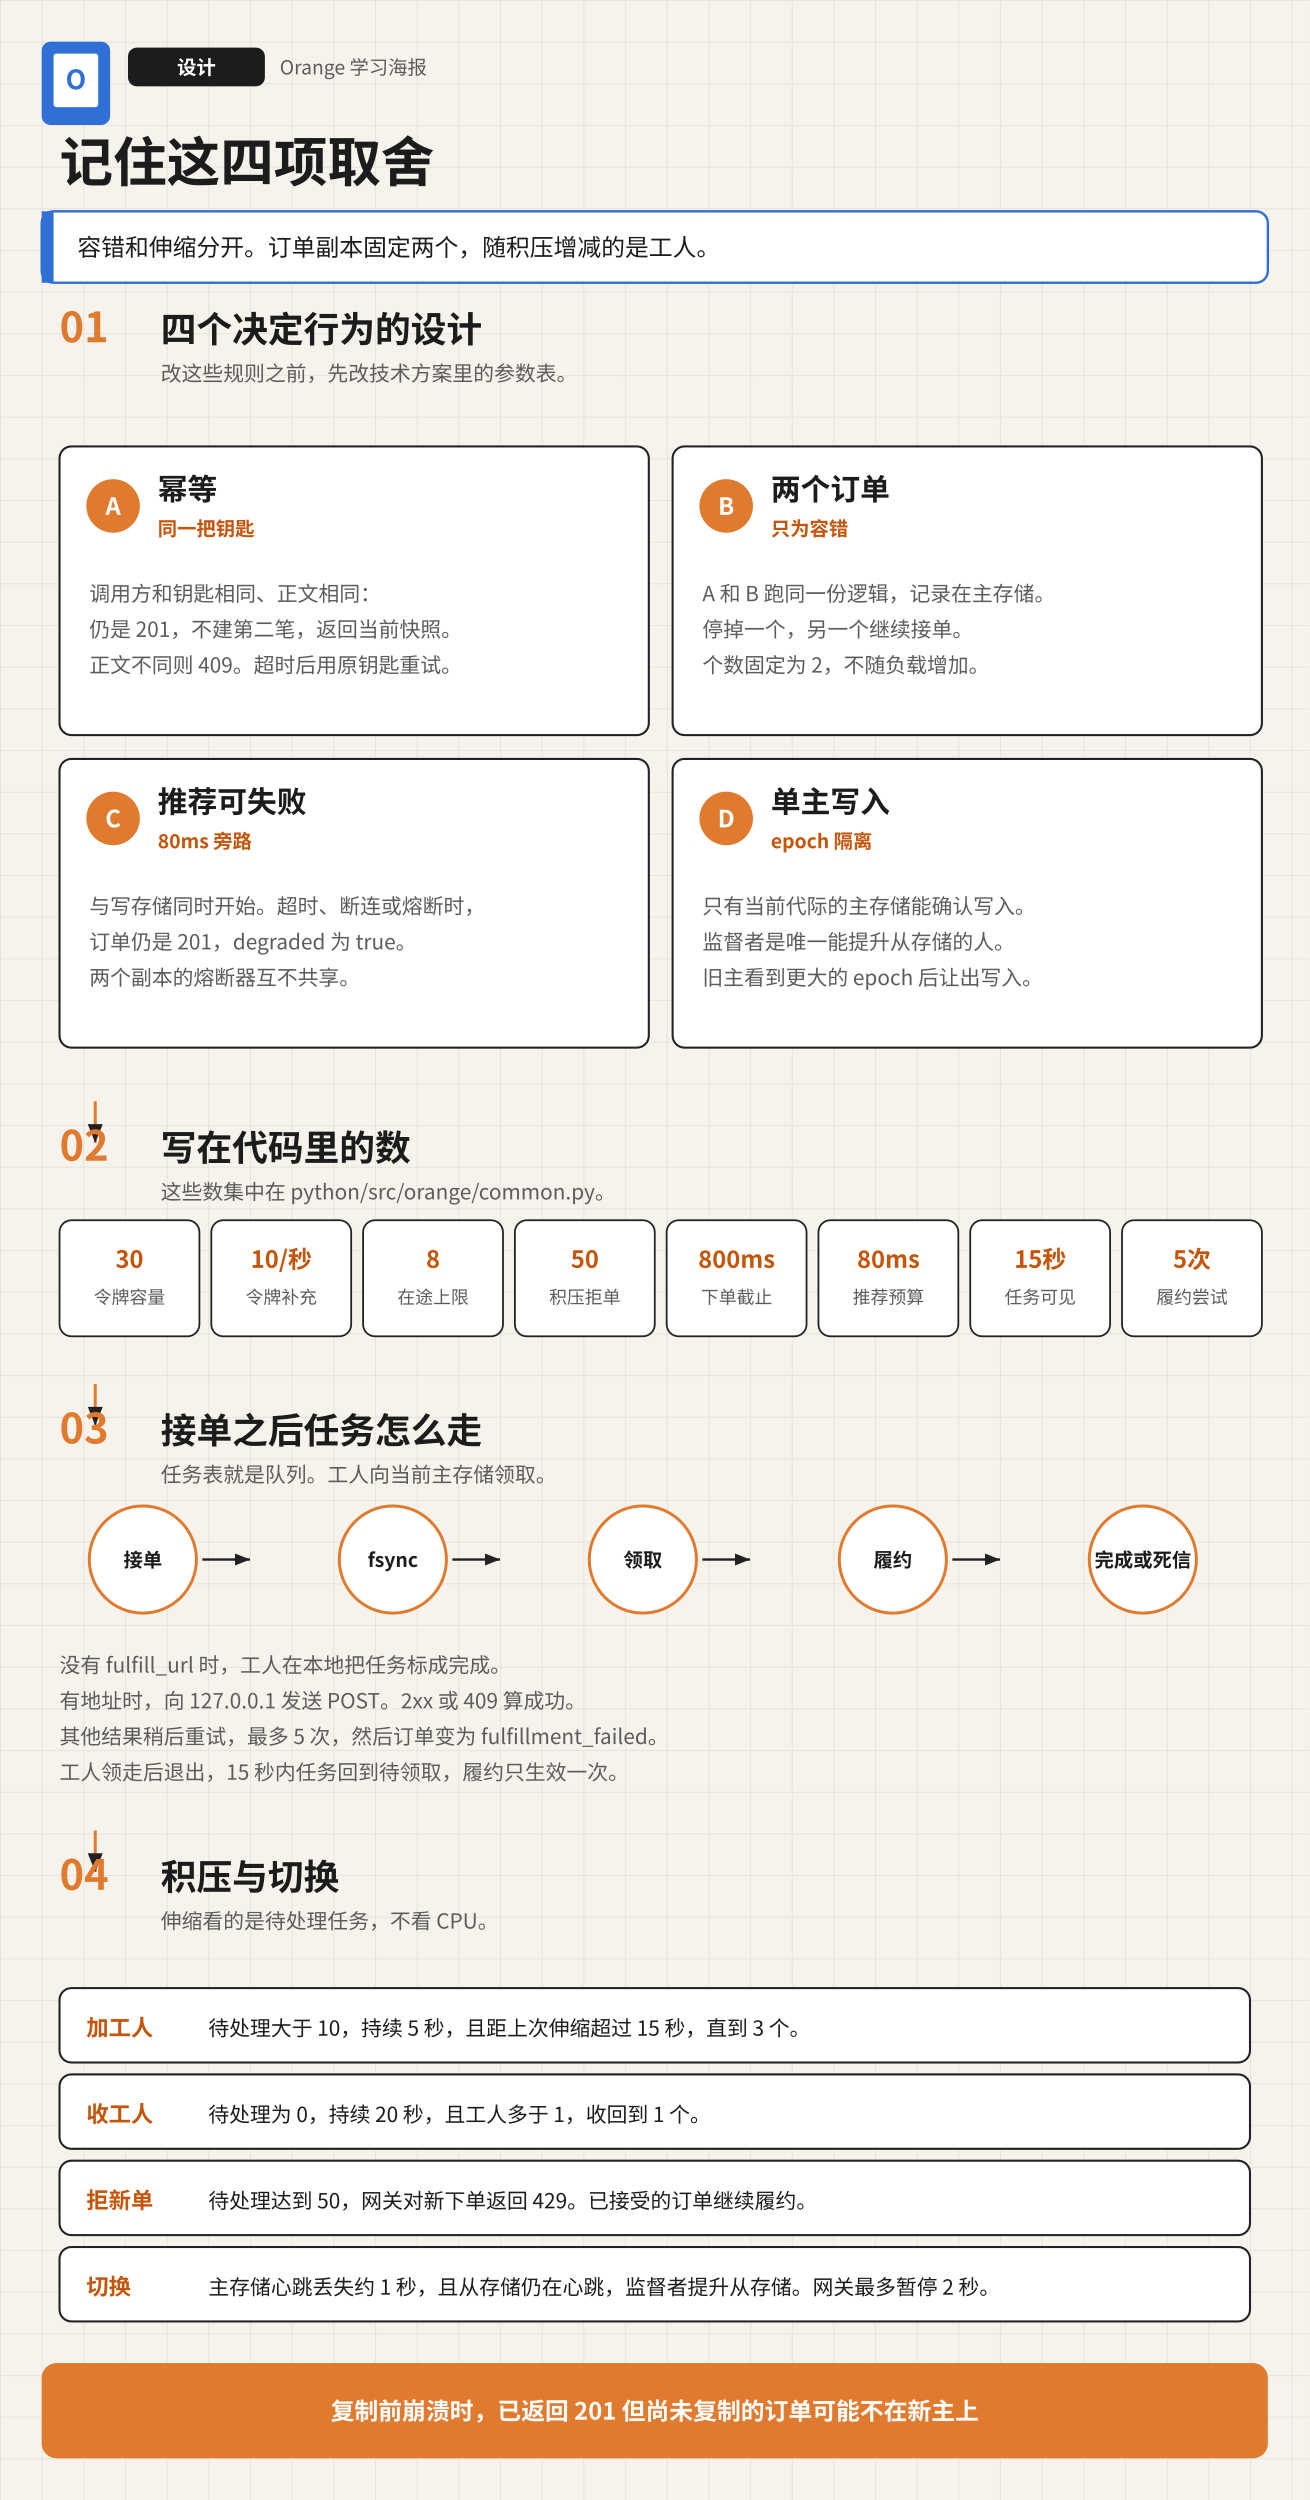
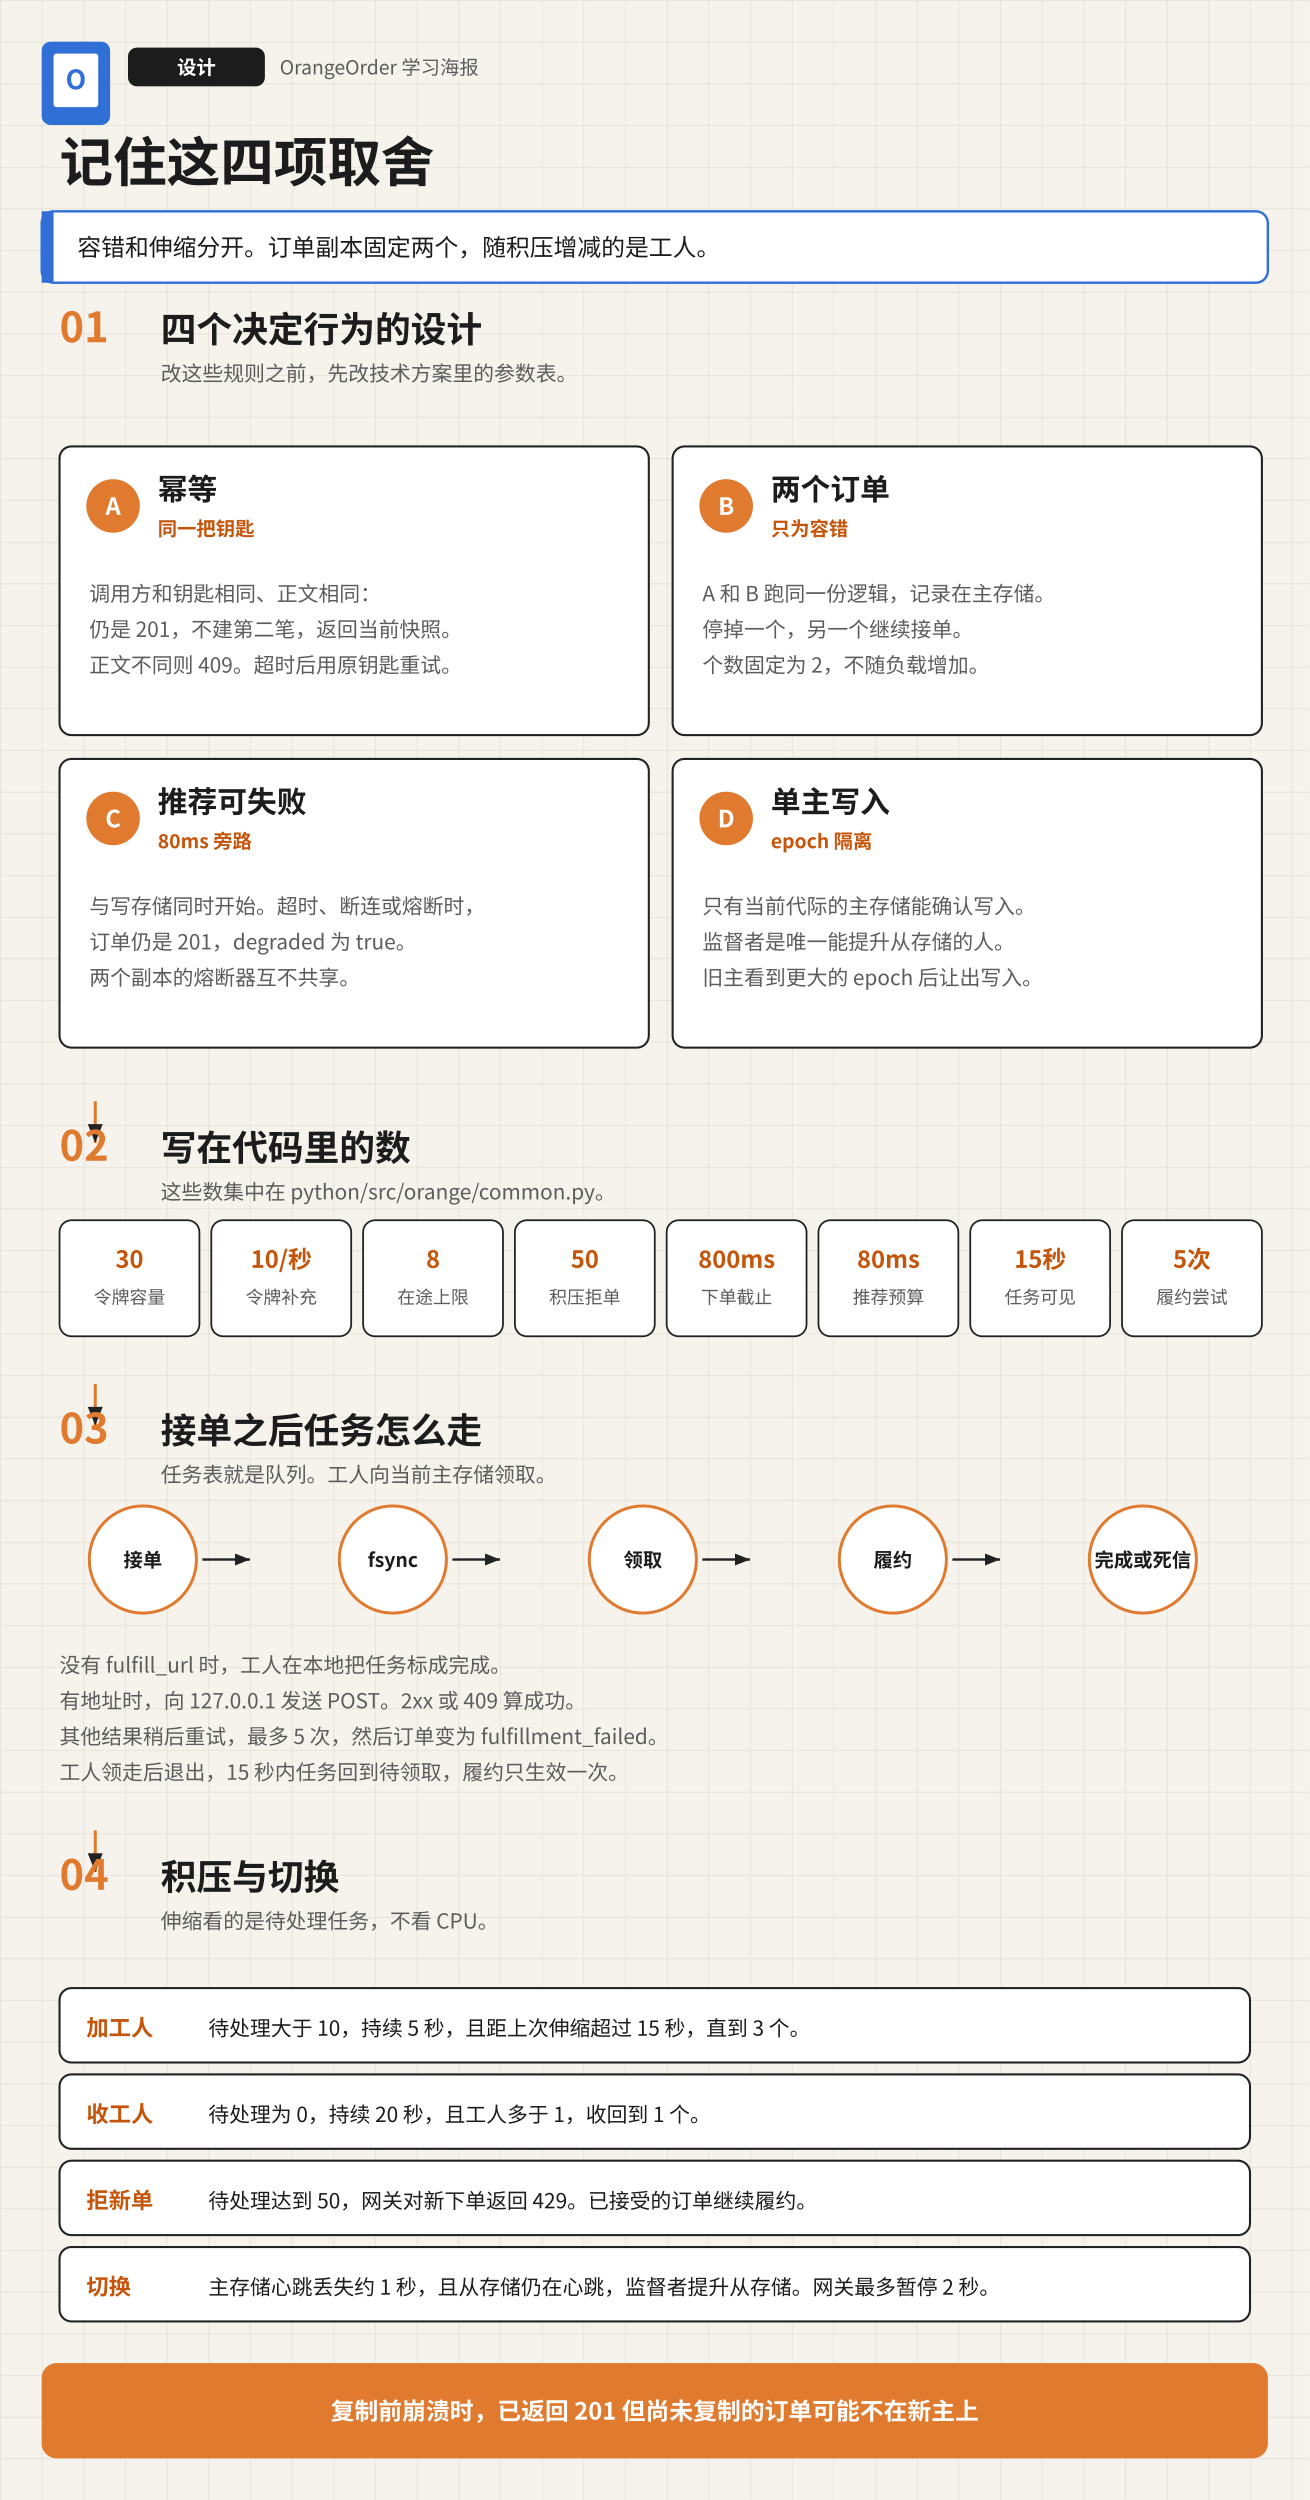
<svg xmlns="http://www.w3.org/2000/svg" viewBox="0 0 880 1680" width="880" height="1680" role="img">
  <defs>
    <pattern id="grid" width="28" height="28" patternUnits="userSpaceOnUse">
      <path d="M 28 0 L 0 0 0 28" fill="none" stroke="#e4e0d6" stroke-width="1" />
    </pattern>
    <marker id="arrow" viewBox="0 0 10 10" refX="9" refY="5" markerWidth="7" markerHeight="7" orient="auto">
      <path d="M 0 1.4 L 9 5 L 0 8.6 z" fill="#222222" />
    </marker>
    <marker id="arrow-muted" viewBox="0 0 10 10" refX="9" refY="5" markerWidth="7" markerHeight="7" orient="auto">
      <path d="M 0 1.4 L 9 5 L 0 8.6 z" fill="#777777" />
    </marker>
  </defs>
  <rect width="880" height="1680" fill="#f6f3ec" />
  <rect width="880" height="1680" fill="url(#grid)" />
  <rect x="28" y="28" width="46" height="56" rx="6" fill="#2f6fd6" />
  <rect x="36" y="36" width="30" height="36" rx="2" fill="#ffffff" />
  <text x="51" y="60" font-size="18" fill="#2f6fd6" text-anchor="middle" font-weight="700" font-family="Noto Sans CJK SC, Noto Sans CJK JP, sans-serif">O</text>
  <rect x="86" y="32" width="92" height="26" rx="6" fill="#1c1c1c" />
  <text x="132" y="50" font-size="13" fill="#ffffff" text-anchor="middle" font-weight="600" font-family="Noto Sans CJK SC, Noto Sans CJK JP, sans-serif">设计</text>
-   <text x="188" y="50" font-size="13" fill="#5c5c5c" text-anchor="start" font-weight="500" font-family="Noto Sans CJK SC, Noto Sans CJK JP, sans-serif">Orange 学习海报</text>
+   <text x="188" y="50" font-size="13" fill="#5c5c5c" text-anchor="start" font-weight="500" font-family="Noto Sans CJK SC, Noto Sans CJK JP, sans-serif">OrangeOrder 学习海报</text>
  <text x="40" y="122" font-size="36" fill="#1c1c1c" text-anchor="start" font-weight="700" font-family="Noto Sans CJK SC, Noto Sans CJK JP, sans-serif">记住这四项取舍</text>
  <rect x="28" y="142" width="824" height="48" rx="8" fill="#ffffff" stroke="#2f6fd6" stroke-width="1.6" />
  <rect x="28" y="142" width="8" height="48" fill="#2f6fd6" />
  <text x="52" y="172" font-size="16" fill="#1c1c1c" text-anchor="start" font-weight="500" font-family="Noto Sans CJK SC, Noto Sans CJK JP, sans-serif">容错和伸缩分开。订单副本固定两个，随积压增减的是工人。</text>
  <text x="40" y="230" font-size="28" fill="#e07a2f" text-anchor="start" font-weight="700" font-family="Noto Sans CJK SC, Noto Sans CJK JP, sans-serif">01</text>
  <text x="108" y="230" font-size="24" fill="#1c1c1c" text-anchor="start" font-weight="700" font-family="Noto Sans CJK SC, Noto Sans CJK JP, sans-serif">四个决定行为的设计</text>
  <text x="108" y="256" font-size="14" fill="#5c5c5c" text-anchor="start" font-weight="400" font-family="Noto Sans CJK SC, Noto Sans CJK JP, sans-serif">改这些规则之前，先改技术方案里的参数表。</text>
  <rect x="40" y="300" width="396" height="194" rx="8" fill="#ffffff" stroke="#222222" stroke-width="1.4" />
  <circle cx="76" cy="340" r="18" fill="#e07a2f" />
  <text x="76" y="346" font-size="16" fill="#fff" text-anchor="middle" font-weight="700" font-family="Noto Sans CJK SC, Noto Sans CJK JP, sans-serif">A</text>
  <text x="106" y="336" font-size="20" fill="#1c1c1c" text-anchor="start" font-weight="700" font-family="Noto Sans CJK SC, Noto Sans CJK JP, sans-serif">幂等</text>
  <text x="106" y="360" font-size="13" fill="#c4550a" text-anchor="start" font-weight="600" font-family="Noto Sans CJK SC, Noto Sans CJK JP, sans-serif">同一把钥匙</text>
  <text x="60" y="404" font-size="14" fill="#5c5c5c" text-anchor="start" font-weight="400" font-family="Noto Sans CJK SC, Noto Sans CJK JP, sans-serif">调用方和钥匙相同、正文相同：</text>
  <text x="60" y="428" font-size="14" fill="#5c5c5c" text-anchor="start" font-weight="400" font-family="Noto Sans CJK SC, Noto Sans CJK JP, sans-serif">仍是 201，不建第二笔，返回当前快照。</text>
  <text x="60" y="452" font-size="14" fill="#5c5c5c" text-anchor="start" font-weight="400" font-family="Noto Sans CJK SC, Noto Sans CJK JP, sans-serif">正文不同则 409。超时后用原钥匙重试。</text>
  <rect x="452" y="300" width="396" height="194" rx="8" fill="#ffffff" stroke="#222222" stroke-width="1.4" />
  <circle cx="488" cy="340" r="18" fill="#e07a2f" />
  <text x="488" y="346" font-size="16" fill="#fff" text-anchor="middle" font-weight="700" font-family="Noto Sans CJK SC, Noto Sans CJK JP, sans-serif">B</text>
  <text x="518" y="336" font-size="20" fill="#1c1c1c" text-anchor="start" font-weight="700" font-family="Noto Sans CJK SC, Noto Sans CJK JP, sans-serif">两个订单</text>
  <text x="518" y="360" font-size="13" fill="#c4550a" text-anchor="start" font-weight="600" font-family="Noto Sans CJK SC, Noto Sans CJK JP, sans-serif">只为容错</text>
  <text x="472" y="404" font-size="14" fill="#5c5c5c" text-anchor="start" font-weight="400" font-family="Noto Sans CJK SC, Noto Sans CJK JP, sans-serif">A 和 B 跑同一份逻辑，记录在主存储。</text>
  <text x="472" y="428" font-size="14" fill="#5c5c5c" text-anchor="start" font-weight="400" font-family="Noto Sans CJK SC, Noto Sans CJK JP, sans-serif">停掉一个，另一个继续接单。</text>
  <text x="472" y="452" font-size="14" fill="#5c5c5c" text-anchor="start" font-weight="400" font-family="Noto Sans CJK SC, Noto Sans CJK JP, sans-serif">个数固定为 2，不随负载增加。</text>
  <rect x="40" y="510" width="396" height="194" rx="8" fill="#ffffff" stroke="#222222" stroke-width="1.4" />
  <circle cx="76" cy="550" r="18" fill="#e07a2f" />
  <text x="76" y="556" font-size="16" fill="#fff" text-anchor="middle" font-weight="700" font-family="Noto Sans CJK SC, Noto Sans CJK JP, sans-serif">C</text>
  <text x="106" y="546" font-size="20" fill="#1c1c1c" text-anchor="start" font-weight="700" font-family="Noto Sans CJK SC, Noto Sans CJK JP, sans-serif">推荐可失败</text>
  <text x="106" y="570" font-size="13" fill="#c4550a" text-anchor="start" font-weight="600" font-family="Noto Sans CJK SC, Noto Sans CJK JP, sans-serif">80ms 旁路</text>
  <text x="60" y="614" font-size="14" fill="#5c5c5c" text-anchor="start" font-weight="400" font-family="Noto Sans CJK SC, Noto Sans CJK JP, sans-serif">与写存储同时开始。超时、断连或熔断时，</text>
  <text x="60" y="638" font-size="14" fill="#5c5c5c" text-anchor="start" font-weight="400" font-family="Noto Sans CJK SC, Noto Sans CJK JP, sans-serif">订单仍是 201，degraded 为 true。</text>
  <text x="60" y="662" font-size="14" fill="#5c5c5c" text-anchor="start" font-weight="400" font-family="Noto Sans CJK SC, Noto Sans CJK JP, sans-serif">两个副本的熔断器互不共享。</text>
  <rect x="452" y="510" width="396" height="194" rx="8" fill="#ffffff" stroke="#222222" stroke-width="1.4" />
  <circle cx="488" cy="550" r="18" fill="#e07a2f" />
  <text x="488" y="556" font-size="16" fill="#fff" text-anchor="middle" font-weight="700" font-family="Noto Sans CJK SC, Noto Sans CJK JP, sans-serif">D</text>
  <text x="518" y="546" font-size="20" fill="#1c1c1c" text-anchor="start" font-weight="700" font-family="Noto Sans CJK SC, Noto Sans CJK JP, sans-serif">单主写入</text>
  <text x="518" y="570" font-size="13" fill="#c4550a" text-anchor="start" font-weight="600" font-family="Noto Sans CJK SC, Noto Sans CJK JP, sans-serif">epoch 隔离</text>
  <text x="472" y="614" font-size="14" fill="#5c5c5c" text-anchor="start" font-weight="400" font-family="Noto Sans CJK SC, Noto Sans CJK JP, sans-serif">只有当前代际的主存储能确认写入。</text>
  <text x="472" y="638" font-size="14" fill="#5c5c5c" text-anchor="start" font-weight="400" font-family="Noto Sans CJK SC, Noto Sans CJK JP, sans-serif">监督者是唯一能提升从存储的人。</text>
  <text x="472" y="662" font-size="14" fill="#5c5c5c" text-anchor="start" font-weight="400" font-family="Noto Sans CJK SC, Noto Sans CJK JP, sans-serif">旧主看到更大的 epoch 后让出写入。</text>
  <line x1="64" y1="740" x2="64" y2="768" stroke="#e07a2f" stroke-width="2" marker-end="url(#arrow)" />
  <text x="40" y="780" font-size="28" fill="#e07a2f" text-anchor="start" font-weight="700" font-family="Noto Sans CJK SC, Noto Sans CJK JP, sans-serif">02</text>
  <text x="108" y="780" font-size="24" fill="#1c1c1c" text-anchor="start" font-weight="700" font-family="Noto Sans CJK SC, Noto Sans CJK JP, sans-serif">写在代码里的数</text>
  <text x="108" y="806" font-size="14" fill="#5c5c5c" text-anchor="start" font-weight="400" font-family="Noto Sans CJK SC, Noto Sans CJK JP, sans-serif">这些数集中在 python/src/orange/common.py。</text>
  <rect x="40" y="820" width="94" height="78" rx="8" fill="#ffffff" stroke="#222222" stroke-width="1.2" />
  <text x="87" y="852" font-size="16" fill="#c4550a" text-anchor="middle" font-weight="700" font-family="Noto Sans CJK SC, Noto Sans CJK JP, sans-serif">30</text>
  <text x="87" y="876" font-size="12" fill="#5c5c5c" text-anchor="middle" font-weight="400" font-family="Noto Sans CJK SC, Noto Sans CJK JP, sans-serif">令牌容量</text>
  <rect x="142" y="820" width="94" height="78" rx="8" fill="#ffffff" stroke="#222222" stroke-width="1.2" />
  <text x="189" y="852" font-size="16" fill="#c4550a" text-anchor="middle" font-weight="700" font-family="Noto Sans CJK SC, Noto Sans CJK JP, sans-serif">10/秒</text>
  <text x="189" y="876" font-size="12" fill="#5c5c5c" text-anchor="middle" font-weight="400" font-family="Noto Sans CJK SC, Noto Sans CJK JP, sans-serif">令牌补充</text>
  <rect x="244" y="820" width="94" height="78" rx="8" fill="#ffffff" stroke="#222222" stroke-width="1.2" />
  <text x="291" y="852" font-size="16" fill="#c4550a" text-anchor="middle" font-weight="700" font-family="Noto Sans CJK SC, Noto Sans CJK JP, sans-serif">8</text>
  <text x="291" y="876" font-size="12" fill="#5c5c5c" text-anchor="middle" font-weight="400" font-family="Noto Sans CJK SC, Noto Sans CJK JP, sans-serif">在途上限</text>
  <rect x="346" y="820" width="94" height="78" rx="8" fill="#ffffff" stroke="#222222" stroke-width="1.2" />
  <text x="393" y="852" font-size="16" fill="#c4550a" text-anchor="middle" font-weight="700" font-family="Noto Sans CJK SC, Noto Sans CJK JP, sans-serif">50</text>
  <text x="393" y="876" font-size="12" fill="#5c5c5c" text-anchor="middle" font-weight="400" font-family="Noto Sans CJK SC, Noto Sans CJK JP, sans-serif">积压拒单</text>
  <rect x="448" y="820" width="94" height="78" rx="8" fill="#ffffff" stroke="#222222" stroke-width="1.2" />
  <text x="495" y="852" font-size="16" fill="#c4550a" text-anchor="middle" font-weight="700" font-family="Noto Sans CJK SC, Noto Sans CJK JP, sans-serif">800ms</text>
  <text x="495" y="876" font-size="12" fill="#5c5c5c" text-anchor="middle" font-weight="400" font-family="Noto Sans CJK SC, Noto Sans CJK JP, sans-serif">下单截止</text>
  <rect x="550" y="820" width="94" height="78" rx="8" fill="#ffffff" stroke="#222222" stroke-width="1.2" />
  <text x="597" y="852" font-size="16" fill="#c4550a" text-anchor="middle" font-weight="700" font-family="Noto Sans CJK SC, Noto Sans CJK JP, sans-serif">80ms</text>
  <text x="597" y="876" font-size="12" fill="#5c5c5c" text-anchor="middle" font-weight="400" font-family="Noto Sans CJK SC, Noto Sans CJK JP, sans-serif">推荐预算</text>
  <rect x="652" y="820" width="94" height="78" rx="8" fill="#ffffff" stroke="#222222" stroke-width="1.2" />
  <text x="699" y="852" font-size="16" fill="#c4550a" text-anchor="middle" font-weight="700" font-family="Noto Sans CJK SC, Noto Sans CJK JP, sans-serif">15秒</text>
  <text x="699" y="876" font-size="12" fill="#5c5c5c" text-anchor="middle" font-weight="400" font-family="Noto Sans CJK SC, Noto Sans CJK JP, sans-serif">任务可见</text>
  <rect x="754" y="820" width="94" height="78" rx="8" fill="#ffffff" stroke="#222222" stroke-width="1.2" />
  <text x="801" y="852" font-size="16" fill="#c4550a" text-anchor="middle" font-weight="700" font-family="Noto Sans CJK SC, Noto Sans CJK JP, sans-serif">5次</text>
  <text x="801" y="876" font-size="12" fill="#5c5c5c" text-anchor="middle" font-weight="400" font-family="Noto Sans CJK SC, Noto Sans CJK JP, sans-serif">履约尝试</text>
  <line x1="64" y1="930" x2="64" y2="958" stroke="#e07a2f" stroke-width="2" marker-end="url(#arrow)" />
  <text x="40" y="970" font-size="28" fill="#e07a2f" text-anchor="start" font-weight="700" font-family="Noto Sans CJK SC, Noto Sans CJK JP, sans-serif">03</text>
  <text x="108" y="970" font-size="24" fill="#1c1c1c" text-anchor="start" font-weight="700" font-family="Noto Sans CJK SC, Noto Sans CJK JP, sans-serif">接单之后任务怎么走</text>
  <text x="108" y="996" font-size="14" fill="#5c5c5c" text-anchor="start" font-weight="400" font-family="Noto Sans CJK SC, Noto Sans CJK JP, sans-serif">任务表就是队列。工人向当前主存储领取。</text>
  <circle cx="96" cy="1048" r="36" fill="#ffffff" stroke="#e07a2f" stroke-width="2" />
  <text x="96" y="1053" font-size="13" fill="#1c1c1c" text-anchor="middle" font-weight="650" font-family="Noto Sans CJK SC, Noto Sans CJK JP, sans-serif">接单</text>
  <line x1="136" y1="1048" x2="168" y2="1048" stroke="#222222" stroke-width="1.6" marker-end="url(#arrow)" />
  <circle cx="264" cy="1048" r="36" fill="#ffffff" stroke="#e07a2f" stroke-width="2" />
  <text x="264" y="1053" font-size="13" fill="#1c1c1c" text-anchor="middle" font-weight="650" font-family="Noto Sans CJK SC, Noto Sans CJK JP, sans-serif">fsync</text>
  <line x1="304" y1="1048" x2="336" y2="1048" stroke="#222222" stroke-width="1.6" marker-end="url(#arrow)" />
  <circle cx="432" cy="1048" r="36" fill="#ffffff" stroke="#e07a2f" stroke-width="2" />
  <text x="432" y="1053" font-size="13" fill="#1c1c1c" text-anchor="middle" font-weight="650" font-family="Noto Sans CJK SC, Noto Sans CJK JP, sans-serif">领取</text>
  <line x1="472" y1="1048" x2="504" y2="1048" stroke="#222222" stroke-width="1.6" marker-end="url(#arrow)" />
  <circle cx="600" cy="1048" r="36" fill="#ffffff" stroke="#e07a2f" stroke-width="2" />
  <text x="600" y="1053" font-size="13" fill="#1c1c1c" text-anchor="middle" font-weight="650" font-family="Noto Sans CJK SC, Noto Sans CJK JP, sans-serif">履约</text>
  <line x1="640" y1="1048" x2="672" y2="1048" stroke="#222222" stroke-width="1.6" marker-end="url(#arrow)" />
  <circle cx="768" cy="1048" r="36" fill="#ffffff" stroke="#e07a2f" stroke-width="2" />
  <text x="768" y="1053" font-size="13" fill="#1c1c1c" text-anchor="middle" font-weight="650" font-family="Noto Sans CJK SC, Noto Sans CJK JP, sans-serif">完成或死信</text>
  <text x="40" y="1124" font-size="14" fill="#5c5c5c" text-anchor="start" font-weight="400" font-family="Noto Sans CJK SC, Noto Sans CJK JP, sans-serif">没有 fulfill_url 时，工人在本地把任务标成完成。</text>
  <text x="40" y="1148" font-size="14" fill="#5c5c5c" text-anchor="start" font-weight="400" font-family="Noto Sans CJK SC, Noto Sans CJK JP, sans-serif">有地址时，向 127.0.0.1 发送 POST。2xx 或 409 算成功。</text>
  <text x="40" y="1172" font-size="14" fill="#5c5c5c" text-anchor="start" font-weight="400" font-family="Noto Sans CJK SC, Noto Sans CJK JP, sans-serif">其他结果稍后重试，最多 5 次，然后订单变为 fulfillment_failed。</text>
  <text x="40" y="1196" font-size="14" fill="#5c5c5c" text-anchor="start" font-weight="400" font-family="Noto Sans CJK SC, Noto Sans CJK JP, sans-serif">工人领走后退出，15 秒内任务回到待领取，履约只生效一次。</text>
  <line x1="64" y1="1230" x2="64" y2="1258" stroke="#e07a2f" stroke-width="2" marker-end="url(#arrow)" />
  <text x="40" y="1270" font-size="28" fill="#e07a2f" text-anchor="start" font-weight="700" font-family="Noto Sans CJK SC, Noto Sans CJK JP, sans-serif">04</text>
  <text x="108" y="1270" font-size="24" fill="#1c1c1c" text-anchor="start" font-weight="700" font-family="Noto Sans CJK SC, Noto Sans CJK JP, sans-serif">积压与切换</text>
  <text x="108" y="1296" font-size="14" fill="#5c5c5c" text-anchor="start" font-weight="400" font-family="Noto Sans CJK SC, Noto Sans CJK JP, sans-serif">伸缩看的是待处理任务，不看 CPU。</text>
  <rect x="40" y="1336" width="800" height="50" rx="8" fill="#ffffff" stroke="#222222" stroke-width="1.4" />
  <text x="58" y="1368" font-size="15" fill="#c4550a" text-anchor="start" font-weight="700" font-family="Noto Sans CJK SC, Noto Sans CJK JP, sans-serif">加工人</text>
  <text x="140" y="1368" font-size="14" fill="#1c1c1c" text-anchor="start" font-weight="400" font-family="Noto Sans CJK SC, Noto Sans CJK JP, sans-serif">待处理大于 10，持续 5 秒，且距上次伸缩超过 15 秒，直到 3 个。</text>
  <rect x="40" y="1394" width="800" height="50" rx="8" fill="#ffffff" stroke="#222222" stroke-width="1.4" />
  <text x="58" y="1426" font-size="15" fill="#c4550a" text-anchor="start" font-weight="700" font-family="Noto Sans CJK SC, Noto Sans CJK JP, sans-serif">收工人</text>
  <text x="140" y="1426" font-size="14" fill="#1c1c1c" text-anchor="start" font-weight="400" font-family="Noto Sans CJK SC, Noto Sans CJK JP, sans-serif">待处理为 0，持续 20 秒，且工人多于 1，收回到 1 个。</text>
  <rect x="40" y="1452" width="800" height="50" rx="8" fill="#ffffff" stroke="#222222" stroke-width="1.4" />
  <text x="58" y="1484" font-size="15" fill="#c4550a" text-anchor="start" font-weight="700" font-family="Noto Sans CJK SC, Noto Sans CJK JP, sans-serif">拒新单</text>
  <text x="140" y="1484" font-size="14" fill="#1c1c1c" text-anchor="start" font-weight="400" font-family="Noto Sans CJK SC, Noto Sans CJK JP, sans-serif">待处理达到 50，网关对新下单返回 429。已接受的订单继续履约。</text>
  <rect x="40" y="1510" width="800" height="50" rx="8" fill="#ffffff" stroke="#222222" stroke-width="1.4" />
  <text x="58" y="1542" font-size="15" fill="#c4550a" text-anchor="start" font-weight="700" font-family="Noto Sans CJK SC, Noto Sans CJK JP, sans-serif">切换</text>
  <text x="140" y="1542" font-size="14" fill="#1c1c1c" text-anchor="start" font-weight="400" font-family="Noto Sans CJK SC, Noto Sans CJK JP, sans-serif">主存储心跳丢失约 1 秒，且从存储仍在心跳，监督者提升从存储。网关最多暂停 2 秒。</text>
  <rect x="28" y="1588" width="824" height="64" rx="10" fill="#e07a2f" />
  <text x="440" y="1626" font-size="16" fill="#ffffff" text-anchor="middle" font-weight="600" font-family="Noto Sans CJK SC, Noto Sans CJK JP, sans-serif">复制前崩溃时，已返回 201 但尚未复制的订单可能不在新主上</text>
</svg>
